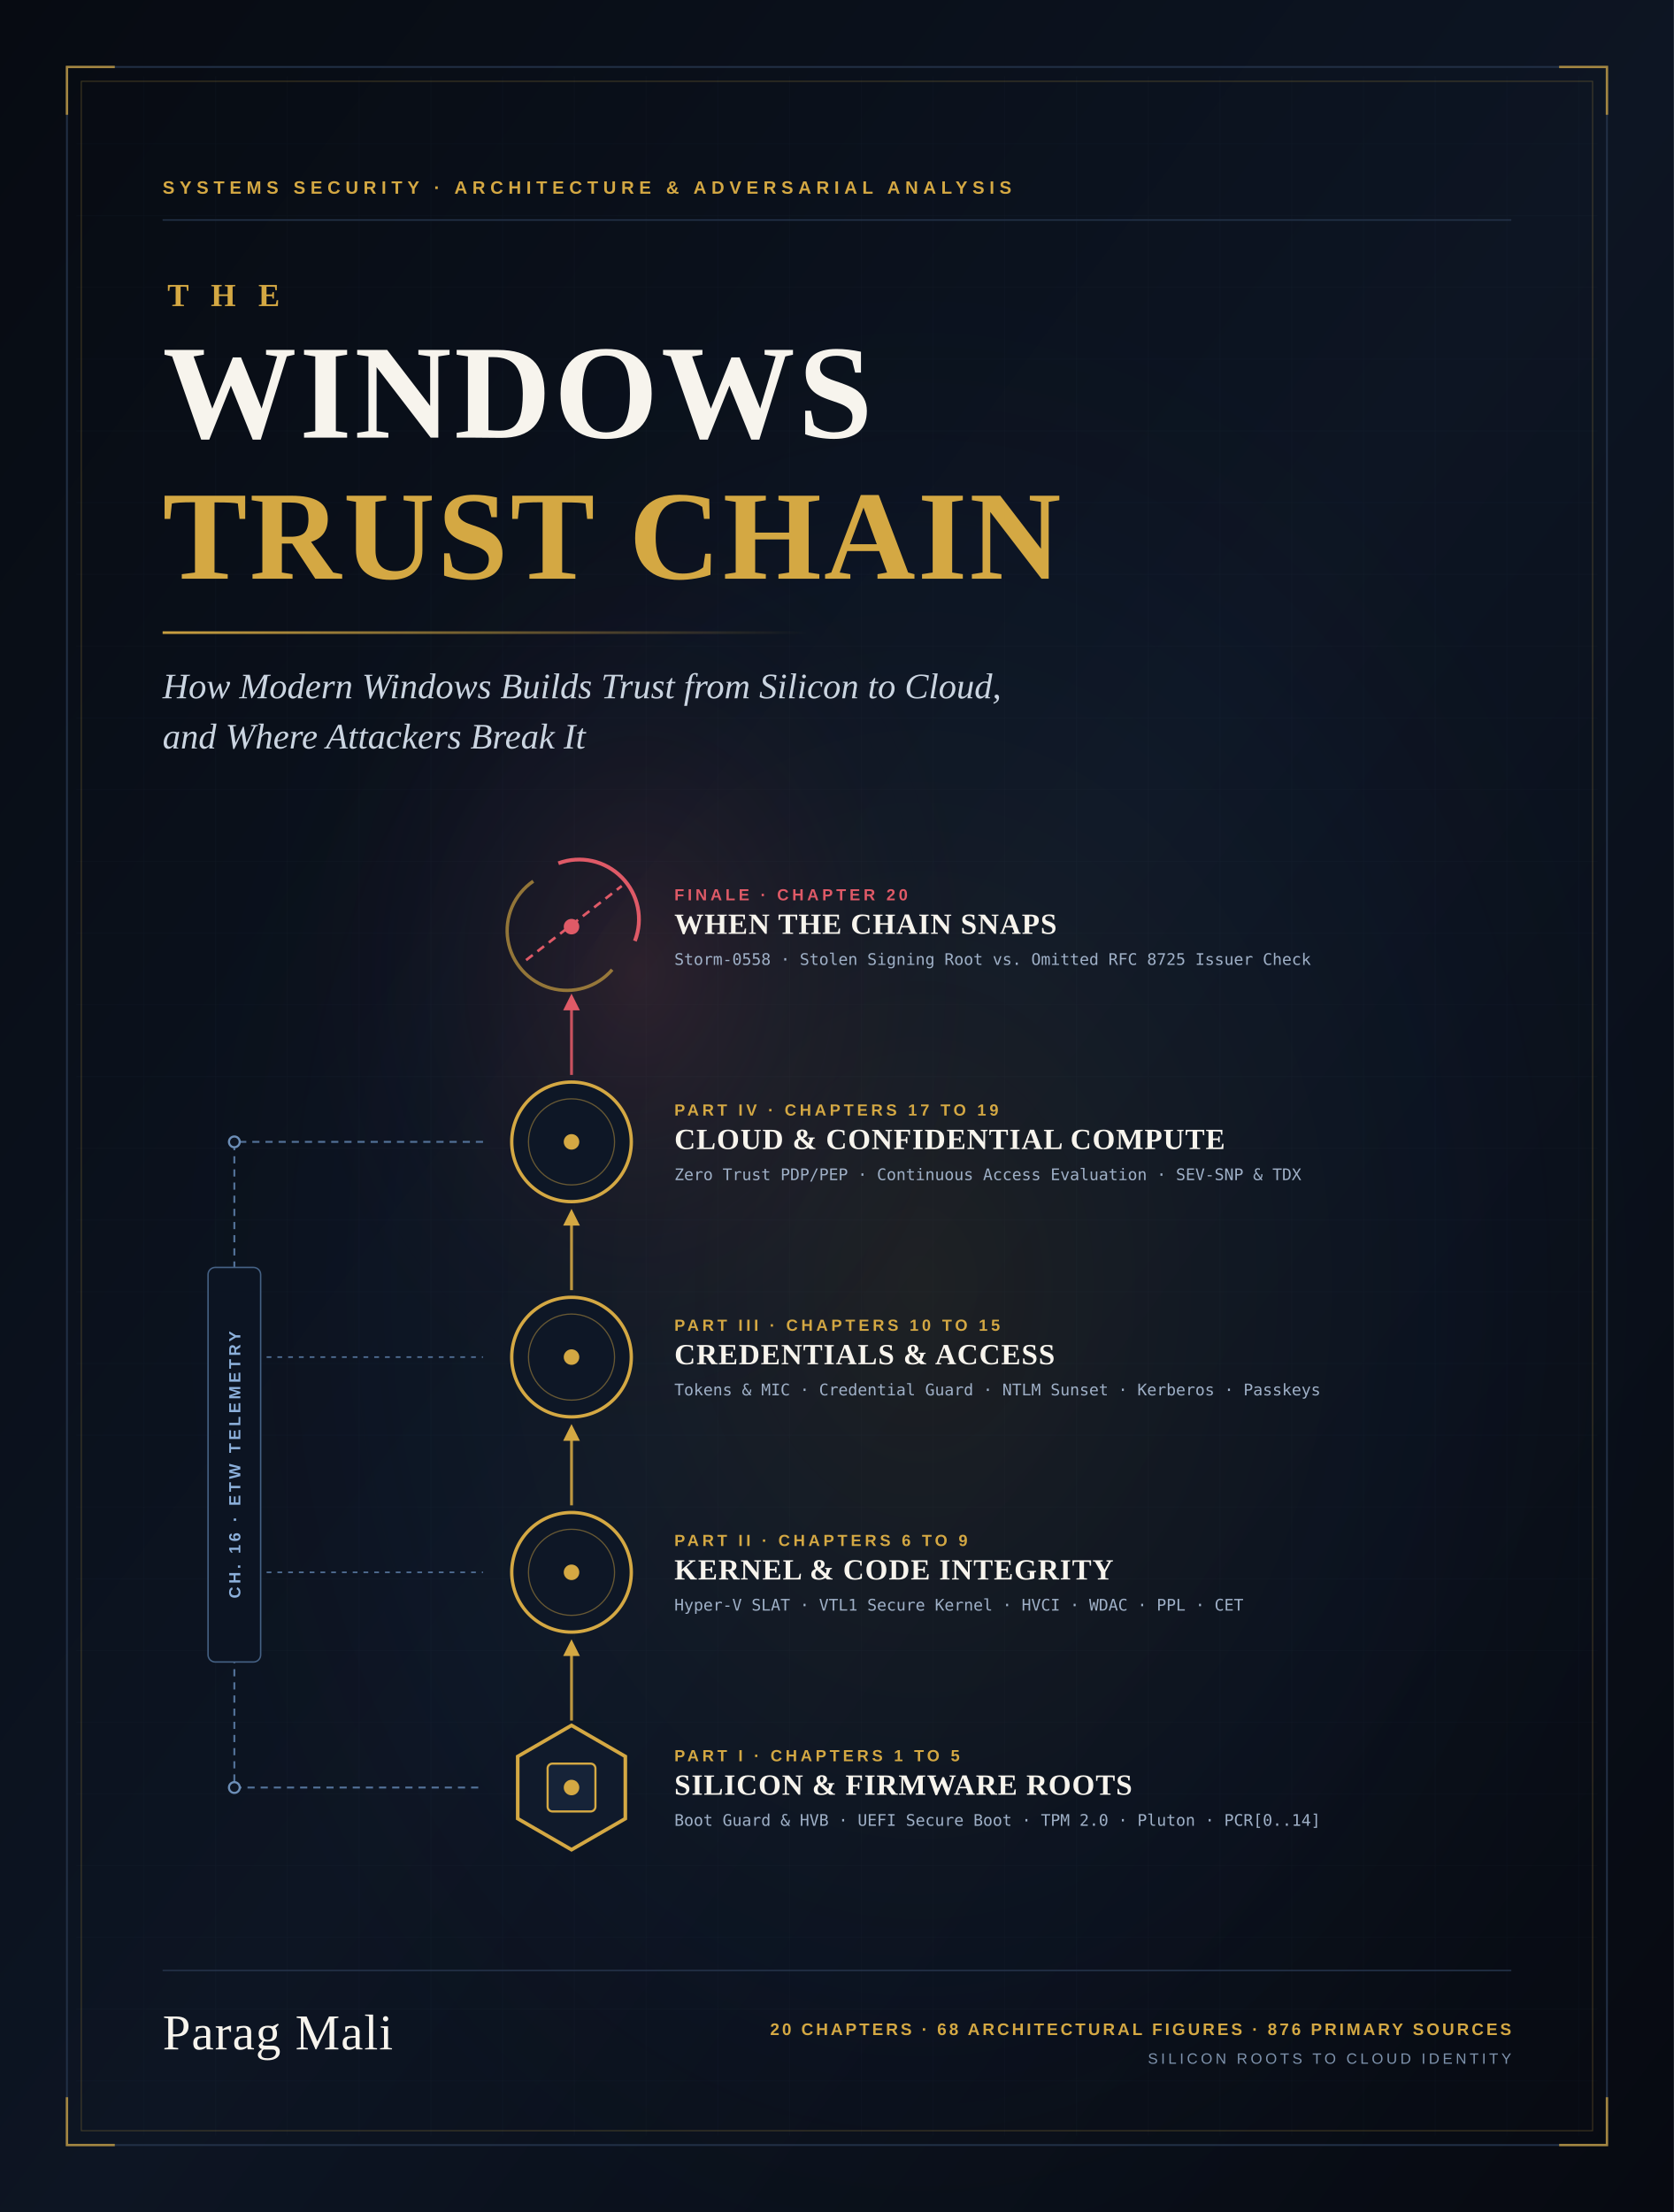
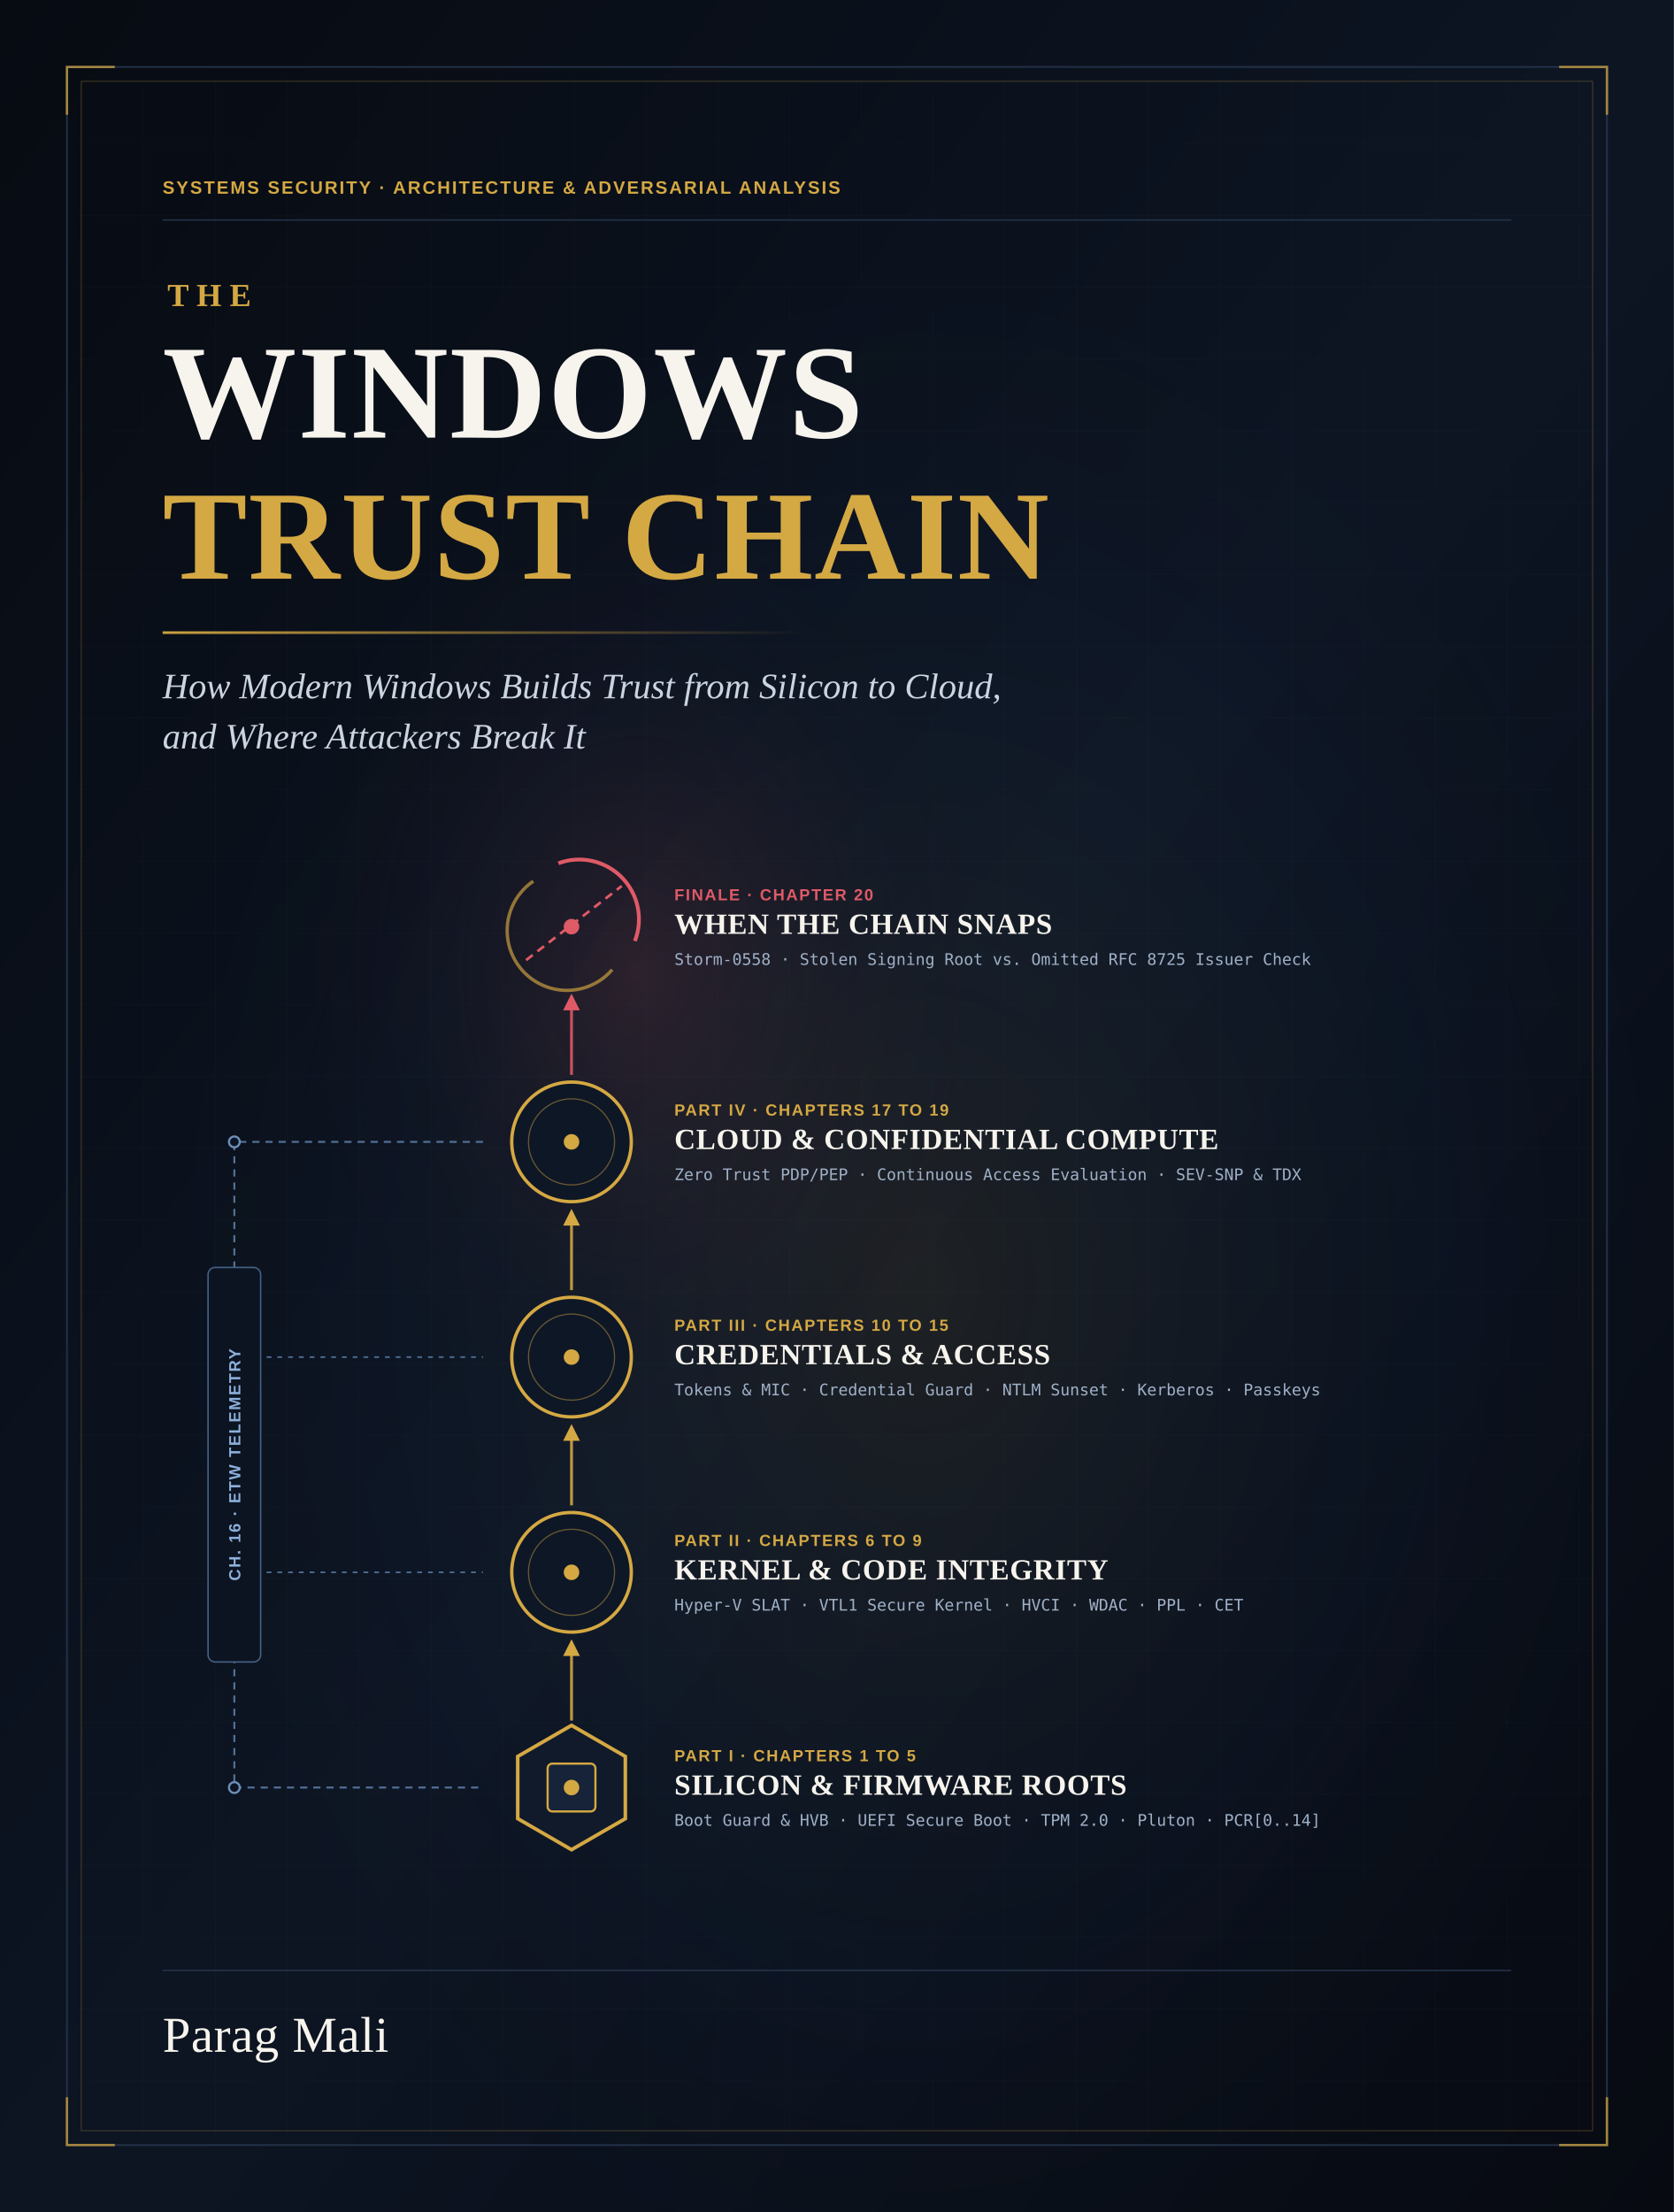
<svg xmlns="http://www.w3.org/2000/svg" viewBox="0 0 1400 1850" width="1400" height="1850">
  <defs>
    <linearGradient id="bgGrad" x1="0%" y1="0%" x2="100%" y2="100%">
      <stop offset="0%" stop-color="#070b12" />
      <stop offset="52%" stop-color="#0d1523" />
      <stop offset="100%" stop-color="#070a11" />
    </linearGradient>
    <radialGradient id="goldGlow" cx="55%" cy="58%" r="48%">
      <stop offset="0%" stop-color="#d4a843" stop-opacity="0.09" />
      <stop offset="65%" stop-color="#2b4c7e" stop-opacity="0.05" />
      <stop offset="100%" stop-color="#070b12" stop-opacity="0.0" />
    </radialGradient>
    <radialGradient id="snapGlow" cx="38%" cy="44%" r="22%">
      <stop offset="0%" stop-color="#d45763" stop-opacity="0.14" />
      <stop offset="100%" stop-color="#070b12" stop-opacity="0.0" />
    </radialGradient>
    <linearGradient id="goldRule" x1="0%" y1="0%" x2="100%" y2="0%">
      <stop offset="0%" stop-color="#d4a843" stop-opacity="0.95" />
      <stop offset="65%" stop-color="#d4a843" stop-opacity="0.35" />
      <stop offset="100%" stop-color="#d4a843" stop-opacity="0.0" />
    </linearGradient>
    <pattern id="archGrid" width="60" height="60" patternUnits="userSpaceOnUse">
      <path d="M 60 0 L 0 0 0 60" fill="none" stroke="#8fa8c8" stroke-width="0.6" stroke-opacity="0.045" />
    </pattern>
  </defs>
  <rect x="0" y="0" width="1400" height="1850" fill="url(#bgGrad)" />
  <rect x="0" y="0" width="1400" height="1850" fill="url(#goldGlow)" />
  <rect x="64" y="64" width="1272" height="1722" fill="url(#archGrid)" />
  <rect x="56" y="56" width="1288" height="1738" fill="none" stroke="#223046" stroke-width="1.5" />
  <rect x="68" y="68" width="1264" height="1714" fill="none" stroke="#d4a843" stroke-width="0.8" stroke-opacity="0.28" />
  <path d="M 56 96 L 56 56 L 96 56 M 1304 56 L 1344 56 L 1344 96 M 56 1754 L 56 1794 L 96 1794 M 1304 1794 L 1344 1794 L 1344 1754" fill="none" stroke="#d4a843" stroke-width="2.0" stroke-opacity="0.72" />
  <rect x="0" y="0" width="1400" height="1850" fill="url(#snapGlow)" />
-   <text x="136" y="162" font-family="-apple-system, BlinkMacSystemFont, &quot;Helvetica Neue&quot;, Arial, sans-serif" font-size="15" font-weight="600" letter-spacing="4.2px" fill="#d4a843" text-anchor="start">SYSTEMS SECURITY  ·  ARCHITECTURE &amp; ADVERSARIAL ANALYSIS</text>
+   <text x="136" y="162" font-family="-apple-system, BlinkMacSystemFont, &quot;Helvetica Neue&quot;, Arial, sans-serif" font-size="15" font-weight="600" letter-spacing="1.5px" fill="#d4a843" text-anchor="start">SYSTEMS SECURITY  ·  ARCHITECTURE &amp; ADVERSARIAL ANALYSIS</text>
  <line x1="136" y1="184" x2="1264" y2="184" stroke="#233248" stroke-width="1.2" />
-   <text x="140" y="256" font-family="Georgia, Baskerville, &quot;Times New Roman&quot;, serif" font-size="27" font-weight="700" letter-spacing="6.0px" fill="#d4a843" text-anchor="start">T H E</text>
-   <text x="136" y="366" font-family="Georgia, Baskerville, &quot;Times New Roman&quot;, serif" font-size="112" font-weight="700" letter-spacing="2.5px" fill="#f7f4ed" text-anchor="start">WINDOWS</text>
-   <text x="136" y="484" font-family="Georgia, Baskerville, &quot;Times New Roman&quot;, serif" font-size="106" font-weight="700" letter-spacing="2.0px" fill="#d4a843" text-anchor="start">TRUST CHAIN</text>
+   <text x="140" y="256" font-family="Georgia, Baskerville, &quot;Times New Roman&quot;, serif" font-size="27" font-weight="700" fill="#d4a843" text-anchor="start">T H E</text>
+   <text x="136" y="366" font-family="Georgia, Baskerville, &quot;Times New Roman&quot;, serif" font-size="112" font-weight="700" letter-spacing="1.2px" fill="#f7f4ed" text-anchor="start">WINDOWS</text>
+   <text x="136" y="484" font-family="Georgia, Baskerville, &quot;Times New Roman&quot;, serif" font-size="106" font-weight="700" letter-spacing="1.0px" fill="#d4a843" text-anchor="start">TRUST CHAIN</text>
  <rect x="136" y="528" width="540" height="2.2" fill="url(#goldRule)" />
  <text x="136" y="584" font-family="Georgia, Baskerville, &quot;Times New Roman&quot;, serif" font-size="30" font-weight="400" font-style="italic" fill="#cbd5e1" text-anchor="start">How Modern Windows Builds Trust from Silicon to Cloud,</text>
  <text x="136" y="626" font-family="Georgia, Baskerville, &quot;Times New Roman&quot;, serif" font-size="30" font-weight="400" font-style="italic" fill="#cbd5e1" text-anchor="start">and Where Attackers Break It</text>
  <path d="M 404 955 L 196 955 L 196 1495 L 404 1495" fill="none" stroke="#537299" stroke-width="1.6" stroke-dasharray="6,5" />
  <line x1="196" y1="1135" x2="404" y2="1135" stroke="#537299" stroke-width="1.3" stroke-dasharray="4,5" />
  <line x1="196" y1="1315" x2="404" y2="1315" stroke="#537299" stroke-width="1.3" stroke-dasharray="4,5" />
  <circle cx="196" cy="955" r="4.5" fill="#0d1523" stroke="#6d8fb8" stroke-width="1.8" />
  <circle cx="196" cy="1135" r="4.5" fill="#0d1523" stroke="#6d8fb8" stroke-width="1.8" />
  <circle cx="196" cy="1315" r="4.5" fill="#0d1523" stroke="#6d8fb8" stroke-width="1.8" />
  <circle cx="196" cy="1495" r="4.5" fill="#0d1523" stroke="#6d8fb8" stroke-width="1.8" />
  <rect x="174" y="1060.0" width="44" height="330" rx="6" fill="#0c1422" stroke="#456184" stroke-width="1.2" />
-   <text x="201" y="1225.0" font-family="-apple-system, BlinkMacSystemFont, &quot;Helvetica Neue&quot;, Arial, sans-serif" font-size="13.5" font-weight="700" letter-spacing="2.6px" fill="#8cb0db" text-anchor="middle" transform="rotate(-90 201 1225.0)">CH. 16 · ETW TELEMETRY</text>
+   <text x="201" y="1225.0" font-family="-apple-system, BlinkMacSystemFont, &quot;Helvetica Neue&quot;, Arial, sans-serif" font-size="13.5" font-weight="700" letter-spacing="1.2px" fill="#8cb0db" text-anchor="middle" transform="rotate(-90 201 1225.0)">CH. 16 · ETW TELEMETRY</text>
  <line x1="478" y1="899" x2="478" y2="841" stroke="#df5a67" stroke-width="2.4" stroke-opacity="0.88" />
  <polygon points="478,831 471,845 485,845" fill="#df5a67" />
  <line x1="478" y1="1079" x2="478" y2="1021" stroke="#d4a843" stroke-width="2.4" stroke-opacity="0.88" />
  <polygon points="478,1011 471,1025 485,1025" fill="#d4a843" />
  <line x1="478" y1="1259" x2="478" y2="1201" stroke="#d4a843" stroke-width="2.4" stroke-opacity="0.88" />
  <polygon points="478,1191 471,1205 485,1205" fill="#d4a843" />
  <line x1="478" y1="1439" x2="478" y2="1381" stroke="#d4a843" stroke-width="2.4" stroke-opacity="0.88" />
  <polygon points="478,1371 471,1385 485,1385" fill="#d4a843" />
  <path d="M 446.0 737.0 A 50 50 0 1 0 512.0 811.0" fill="none" stroke="#d4a843" stroke-width="2.8" stroke-opacity="0.65" />
  <path d="M 460.0 728.0 A 50 50 0 0 1 524.0 793.0" transform="translate(7,-6)" fill="none" stroke="#df5a67" stroke-width="3.2" />
  <line x1="440" y1="803" x2="520" y2="741" stroke="#df5a67" stroke-width="2.2" stroke-dasharray="7,5" />
  <circle cx="478" cy="775" r="6.5" fill="#df5a67" />
-   <text x="564" y="753" font-family="-apple-system, BlinkMacSystemFont, &quot;Helvetica Neue&quot;, Arial, sans-serif" font-size="13.5" font-weight="700" letter-spacing="2.8px" fill="#df5a67" text-anchor="start">FINALE · CHAPTER 20</text>
-   <text x="564" y="781" font-family="Georgia, Baskerville, &quot;Times New Roman&quot;, serif" font-size="24.5" font-weight="700" letter-spacing="0.7px" fill="#f7f4ed" text-anchor="start">WHEN THE CHAIN SNAPS</text>
+   <text x="564" y="753" font-family="-apple-system, BlinkMacSystemFont, &quot;Helvetica Neue&quot;, Arial, sans-serif" font-size="13.5" font-weight="700" letter-spacing="1.2px" fill="#df5a67" text-anchor="start">FINALE · CHAPTER 20</text>
+   <text x="564" y="781" font-family="Georgia, Baskerville, &quot;Times New Roman&quot;, serif" font-size="24.5" font-weight="700" letter-spacing="0.5px" fill="#f7f4ed" text-anchor="start">WHEN THE CHAIN SNAPS</text>
  <text x="564" y="807" font-family="ui-monospace, &quot;SFMono-Regular&quot;, Menlo, Consolas, monospace" font-size="13.4" font-weight="400" fill="#9fb0c7" text-anchor="start">Storm-0558  ·  Stolen Signing Root vs. Omitted RFC 8725 Issuer Check</text>
  <circle cx="478" cy="955" r="50" fill="#0e1726" stroke="#d4a843" stroke-width="2.8" />
  <circle cx="478" cy="955" r="36" fill="none" stroke="#d4a843" stroke-width="1.0" stroke-opacity="0.45" />
  <circle cx="478" cy="955" r="6.5" fill="#d4a843" />
-   <text x="564" y="933" font-family="-apple-system, BlinkMacSystemFont, &quot;Helvetica Neue&quot;, Arial, sans-serif" font-size="13.5" font-weight="700" letter-spacing="2.8px" fill="#d4a843" text-anchor="start">PART IV · CHAPTERS 17 TO 19</text>
-   <text x="564" y="961" font-family="Georgia, Baskerville, &quot;Times New Roman&quot;, serif" font-size="24.5" font-weight="700" letter-spacing="0.7px" fill="#f7f4ed" text-anchor="start">CLOUD &amp; CONFIDENTIAL COMPUTE</text>
+   <text x="564" y="933" font-family="-apple-system, BlinkMacSystemFont, &quot;Helvetica Neue&quot;, Arial, sans-serif" font-size="13.5" font-weight="700" letter-spacing="1.2px" fill="#d4a843" text-anchor="start">PART IV · CHAPTERS 17 TO 19</text>
+   <text x="564" y="961" font-family="Georgia, Baskerville, &quot;Times New Roman&quot;, serif" font-size="24.5" font-weight="700" letter-spacing="0.5px" fill="#f7f4ed" text-anchor="start">CLOUD &amp; CONFIDENTIAL COMPUTE</text>
  <text x="564" y="987" font-family="ui-monospace, &quot;SFMono-Regular&quot;, Menlo, Consolas, monospace" font-size="13.4" font-weight="400" fill="#9fb0c7" text-anchor="start">Zero Trust PDP/PEP  ·  Continuous Access Evaluation  ·  SEV-SNP &amp; TDX</text>
  <circle cx="478" cy="1135" r="50" fill="#0e1726" stroke="#d4a843" stroke-width="2.8" />
  <circle cx="478" cy="1135" r="36" fill="none" stroke="#d4a843" stroke-width="1.0" stroke-opacity="0.45" />
  <circle cx="478" cy="1135" r="6.5" fill="#d4a843" />
-   <text x="564" y="1113" font-family="-apple-system, BlinkMacSystemFont, &quot;Helvetica Neue&quot;, Arial, sans-serif" font-size="13.5" font-weight="700" letter-spacing="2.8px" fill="#d4a843" text-anchor="start">PART III · CHAPTERS 10 TO 15</text>
-   <text x="564" y="1141" font-family="Georgia, Baskerville, &quot;Times New Roman&quot;, serif" font-size="24.5" font-weight="700" letter-spacing="0.7px" fill="#f7f4ed" text-anchor="start">CREDENTIALS &amp; ACCESS</text>
+   <text x="564" y="1113" font-family="-apple-system, BlinkMacSystemFont, &quot;Helvetica Neue&quot;, Arial, sans-serif" font-size="13.5" font-weight="700" letter-spacing="1.2px" fill="#d4a843" text-anchor="start">PART III · CHAPTERS 10 TO 15</text>
+   <text x="564" y="1141" font-family="Georgia, Baskerville, &quot;Times New Roman&quot;, serif" font-size="24.5" font-weight="700" letter-spacing="0.5px" fill="#f7f4ed" text-anchor="start">CREDENTIALS &amp; ACCESS</text>
  <text x="564" y="1167" font-family="ui-monospace, &quot;SFMono-Regular&quot;, Menlo, Consolas, monospace" font-size="13.4" font-weight="400" fill="#9fb0c7" text-anchor="start">Tokens &amp; MIC  ·  Credential Guard  ·  NTLM Sunset  ·  Kerberos  ·  Passkeys</text>
  <circle cx="478" cy="1315" r="50" fill="#0e1726" stroke="#d4a843" stroke-width="2.8" />
  <circle cx="478" cy="1315" r="36" fill="none" stroke="#d4a843" stroke-width="1.0" stroke-opacity="0.45" />
  <circle cx="478" cy="1315" r="6.5" fill="#d4a843" />
-   <text x="564" y="1293" font-family="-apple-system, BlinkMacSystemFont, &quot;Helvetica Neue&quot;, Arial, sans-serif" font-size="13.5" font-weight="700" letter-spacing="2.8px" fill="#d4a843" text-anchor="start">PART II · CHAPTERS 6 TO 9</text>
-   <text x="564" y="1321" font-family="Georgia, Baskerville, &quot;Times New Roman&quot;, serif" font-size="24.5" font-weight="700" letter-spacing="0.7px" fill="#f7f4ed" text-anchor="start">KERNEL &amp; CODE INTEGRITY</text>
+   <text x="564" y="1293" font-family="-apple-system, BlinkMacSystemFont, &quot;Helvetica Neue&quot;, Arial, sans-serif" font-size="13.5" font-weight="700" letter-spacing="1.2px" fill="#d4a843" text-anchor="start">PART II · CHAPTERS 6 TO 9</text>
+   <text x="564" y="1321" font-family="Georgia, Baskerville, &quot;Times New Roman&quot;, serif" font-size="24.5" font-weight="700" letter-spacing="0.5px" fill="#f7f4ed" text-anchor="start">KERNEL &amp; CODE INTEGRITY</text>
  <text x="564" y="1347" font-family="ui-monospace, &quot;SFMono-Regular&quot;, Menlo, Consolas, monospace" font-size="13.4" font-weight="400" fill="#9fb0c7" text-anchor="start">Hyper-V SLAT  ·  VTL1 Secure Kernel  ·  HVCI  ·  WDAC  ·  PPL  ·  CET</text>
  <polygon points="523.0,1521.0 478.0,1547.0 433.0,1521.0 433.0,1469.0 478.0,1443.0 523.0,1469.0" fill="#101a2b" stroke="#d4a843" stroke-width="3.0" />
  <rect x="458" y="1475" width="40" height="40" rx="4" fill="#162338" stroke="#d4a843" stroke-width="1.8" />
  <circle cx="478" cy="1495" r="6.5" fill="#d4a843" />
-   <text x="564" y="1473" font-family="-apple-system, BlinkMacSystemFont, &quot;Helvetica Neue&quot;, Arial, sans-serif" font-size="13.5" font-weight="700" letter-spacing="2.8px" fill="#d4a843" text-anchor="start">PART I · CHAPTERS 1 TO 5</text>
-   <text x="564" y="1501" font-family="Georgia, Baskerville, &quot;Times New Roman&quot;, serif" font-size="24.5" font-weight="700" letter-spacing="0.7px" fill="#f7f4ed" text-anchor="start">SILICON &amp; FIRMWARE ROOTS</text>
+   <text x="564" y="1473" font-family="-apple-system, BlinkMacSystemFont, &quot;Helvetica Neue&quot;, Arial, sans-serif" font-size="13.5" font-weight="700" letter-spacing="1.2px" fill="#d4a843" text-anchor="start">PART I · CHAPTERS 1 TO 5</text>
+   <text x="564" y="1501" font-family="Georgia, Baskerville, &quot;Times New Roman&quot;, serif" font-size="24.5" font-weight="700" letter-spacing="0.5px" fill="#f7f4ed" text-anchor="start">SILICON &amp; FIRMWARE ROOTS</text>
  <text x="564" y="1527" font-family="ui-monospace, &quot;SFMono-Regular&quot;, Menlo, Consolas, monospace" font-size="13.4" font-weight="400" fill="#9fb0c7" text-anchor="start">Boot Guard &amp; HVB  ·  UEFI Secure Boot  ·  TPM 2.0  ·  Pluton  ·  PCR[0..14]</text>
  <line x1="136" y1="1648" x2="1264" y2="1648" stroke="#233248" stroke-width="1.2" />
-   <text x="136" y="1714" font-family="Georgia, Baskerville, &quot;Times New Roman&quot;, serif" font-size="42" font-weight="400" letter-spacing="0.8px" fill="#f7f4ed" text-anchor="start">Parag Mali</text>
-   <text x="1264" y="1702" font-family="-apple-system, BlinkMacSystemFont, &quot;Helvetica Neue&quot;, Arial, sans-serif" font-size="14" font-weight="600" letter-spacing="2.2px" fill="#d4a843" text-anchor="end">20 CHAPTERS  ·  68 ARCHITECTURAL FIGURES  ·  876 PRIMARY SOURCES</text>
-   <text x="1264" y="1726" font-family="-apple-system, BlinkMacSystemFont, &quot;Helvetica Neue&quot;, Arial, sans-serif" font-size="12.5" font-weight="500" letter-spacing="2.6px" fill="#7f93ad" text-anchor="end">SILICON ROOTS TO CLOUD IDENTITY</text>
+   <text x="136" y="1716" font-family="Georgia, Baskerville, &quot;Times New Roman&quot;, serif" font-size="42" font-weight="400" letter-spacing="0.4px" fill="#f7f4ed" text-anchor="start">Parag Mali</text>
</svg>
